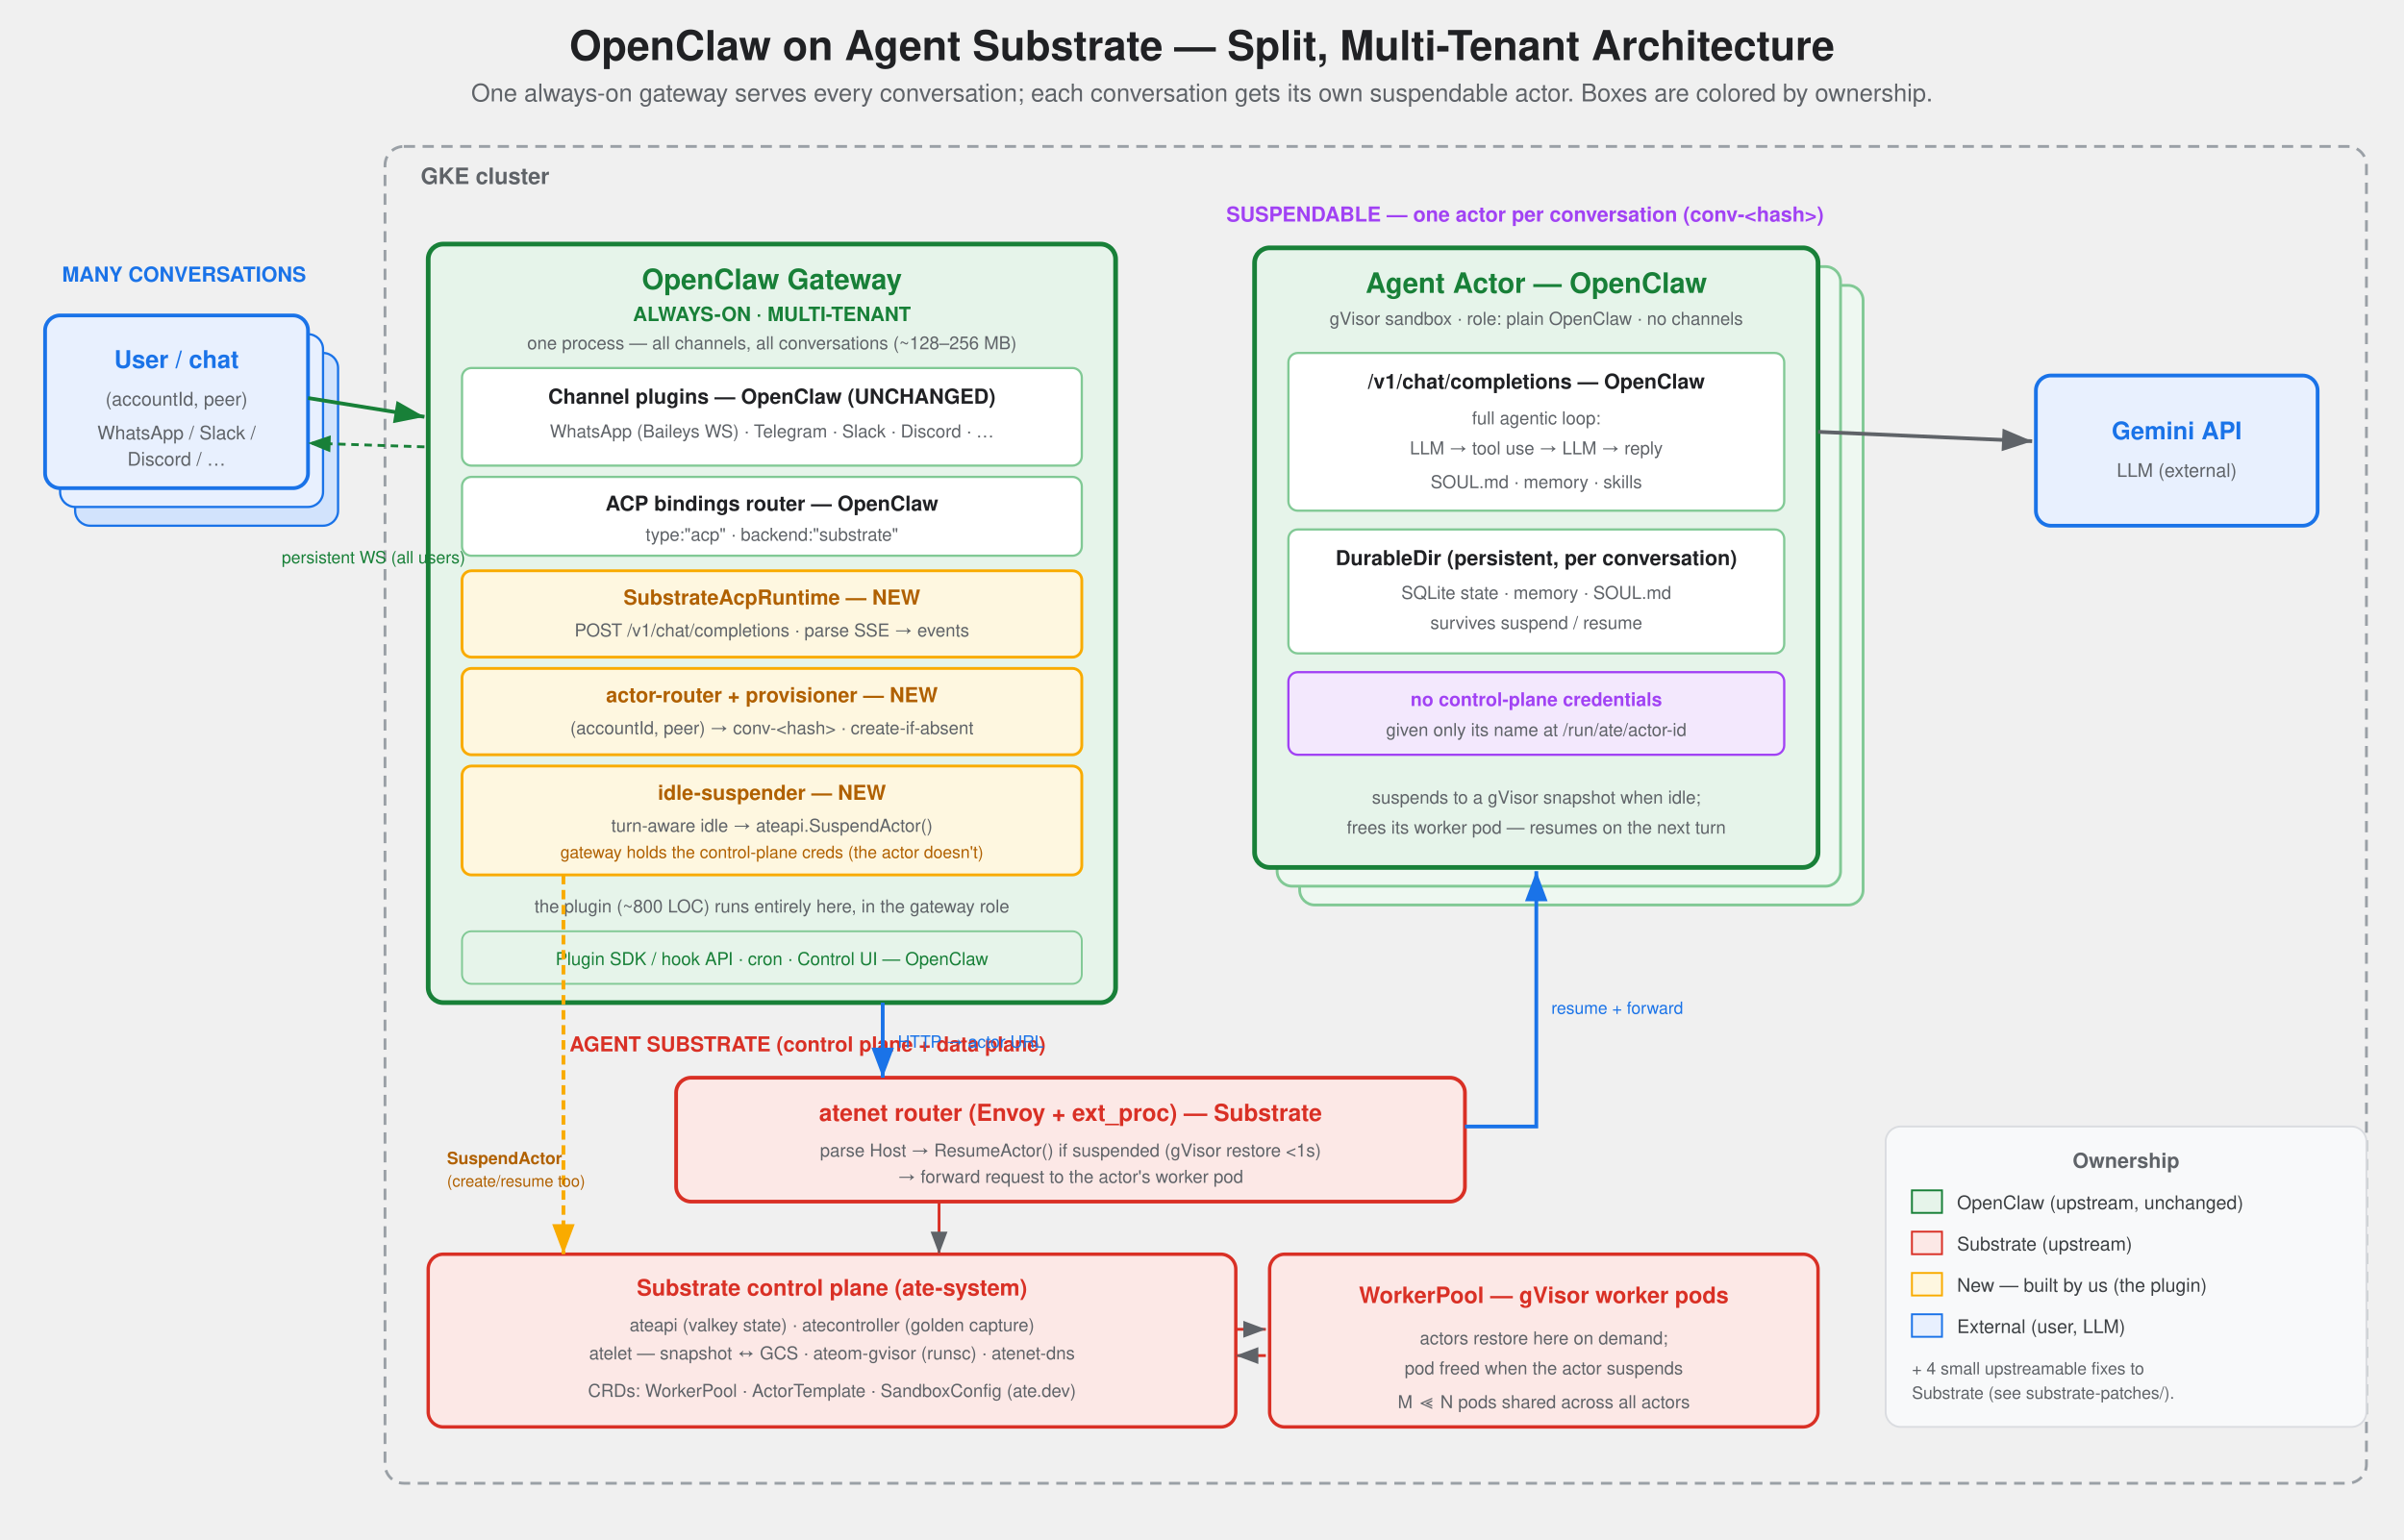
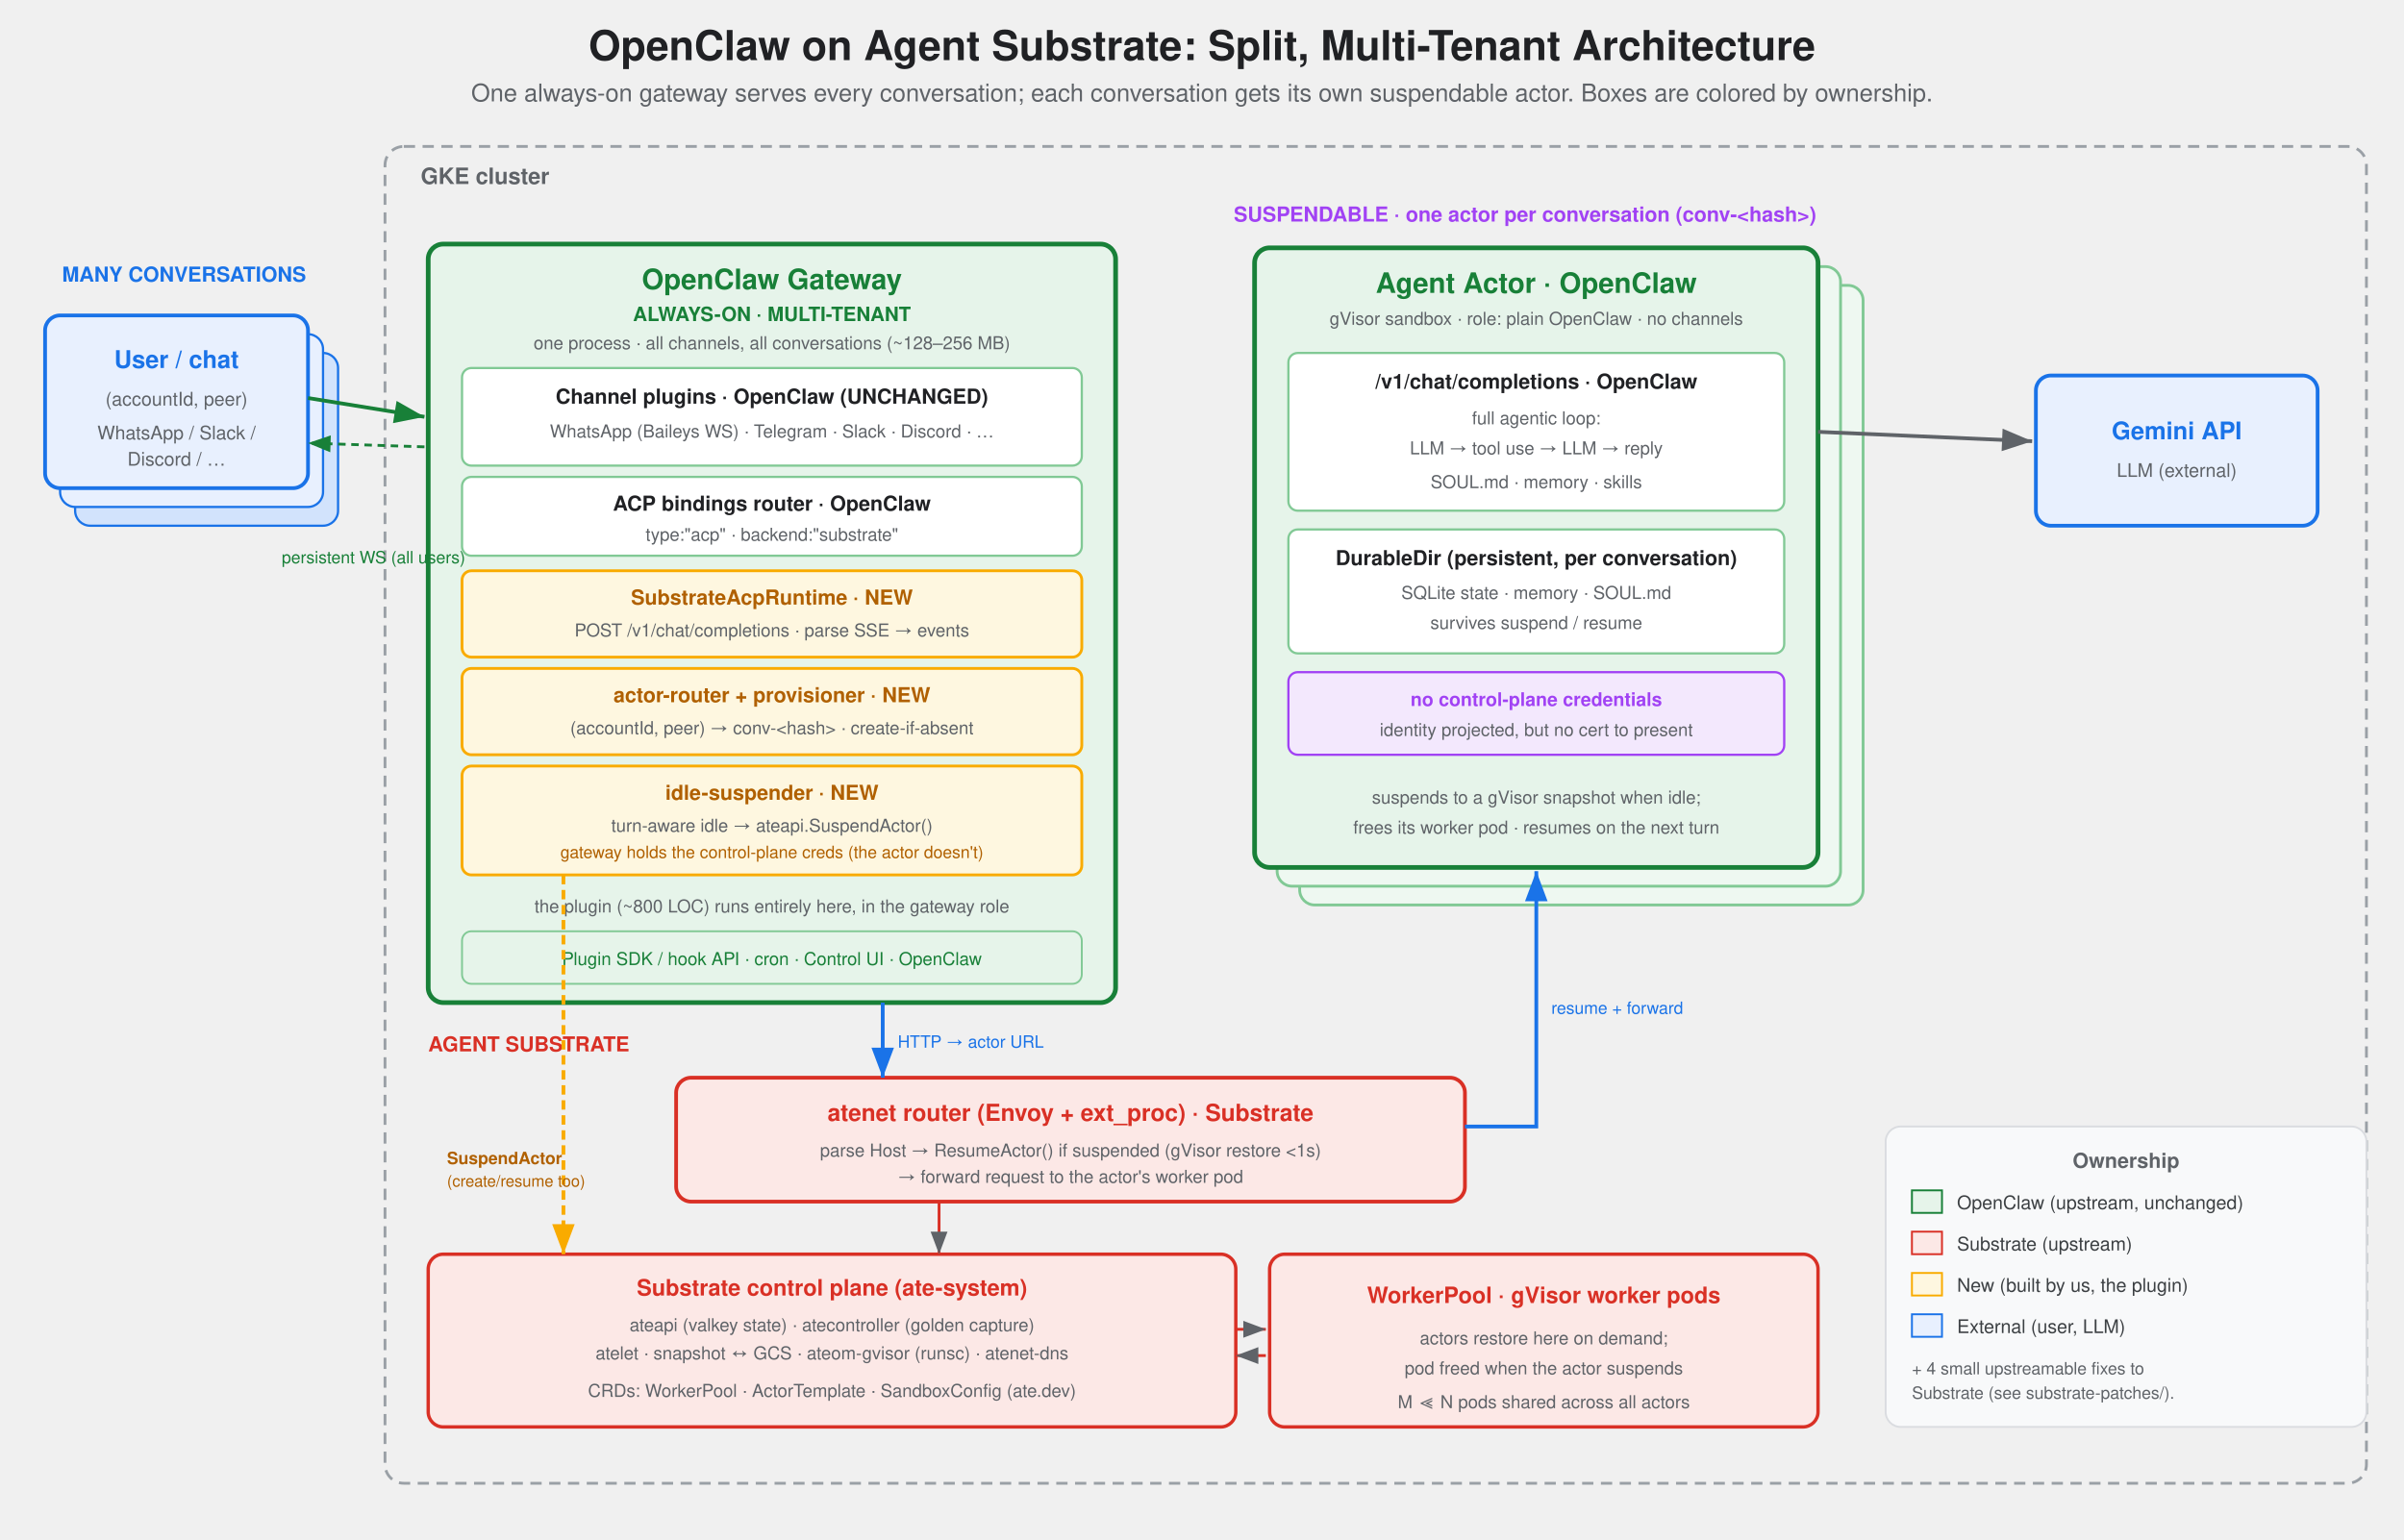
<svg xmlns="http://www.w3.org/2000/svg" width="1280" height="820" viewBox="0 0 1280 820" font-family="Helvetica, Arial, sans-serif">
  <defs>
    <marker id="arrow" markerWidth="10" markerHeight="10" refX="8" refY="3" orient="auto" markerUnits="strokeWidth">
      <path d="M0,0 L8,3 L0,6 Z" fill="#5f6368" />
    </marker>
    <marker id="arrowGreen" markerWidth="10" markerHeight="10" refX="8" refY="3" orient="auto" markerUnits="strokeWidth">
      <path d="M0,0 L8,3 L0,6 Z" fill="#188038" />
    </marker>
    <marker id="arrowBlue" markerWidth="10" markerHeight="10" refX="8" refY="3" orient="auto" markerUnits="strokeWidth">
      <path d="M0,0 L8,3 L0,6 Z" fill="#1a73e8" />
    </marker>
    <marker id="arrowAmber" markerWidth="10" markerHeight="10" refX="8" refY="3" orient="auto" markerUnits="strokeWidth">
      <path d="M0,0 L8,3 L0,6 Z" fill="#f9ab00" />
    </marker>
  </defs>
-   <text x="640" y="32" text-anchor="middle" font-size="22" font-weight="700" fill="#202124">OpenClaw on Agent Substrate — Split, Multi-Tenant Architecture</text>
+   <text x="640" y="32" text-anchor="middle" font-size="22" font-weight="700" fill="#202124">OpenClaw on Agent Substrate: Split, Multi-Tenant Architecture</text>
  <text x="640" y="54" text-anchor="middle" font-size="13" fill="#5f6368">One always-on gateway serves every conversation; each conversation gets its own suspendable actor. Boxes are colored by ownership.</text>
  <text x="98" y="150" text-anchor="middle" font-size="11" font-weight="700" fill="#1a73e8">MANY CONVERSATIONS</text>
  <rect x="40" y="188" width="140" height="92" rx="8" fill="#d2e3fc" stroke="#1a73e8" stroke-width="1.2" />
  <rect x="32" y="178" width="140" height="92" rx="8" fill="#e8f0fe" stroke="#1a73e8" stroke-width="1.2" />
  <rect x="24" y="168" width="140" height="92" rx="8" fill="#e8f0fe" stroke="#1a73e8" stroke-width="2" />
  <text x="94" y="196" text-anchor="middle" font-size="13" font-weight="700" fill="#1a73e8">User / chat</text>
  <text x="94" y="216" text-anchor="middle" font-size="10" fill="#5f6368">(accountId, peer)</text>
  <text x="94" y="234" text-anchor="middle" font-size="10" fill="#5f6368">WhatsApp / Slack /</text>
  <text x="94" y="248" text-anchor="middle" font-size="10" fill="#5f6368">Discord / …</text>
  <rect x="205" y="78" width="1055" height="712" rx="10" fill="none" stroke="#9aa0a6" stroke-width="1.5" stroke-dasharray="6 4" />
  <text x="224" y="98" font-size="12" font-weight="700" fill="#5f6368">GKE cluster</text>
  <rect x="228" y="130" width="366" height="404" rx="8" fill="#e6f4ea" stroke="#188038" stroke-width="2.5" />
  <text x="411" y="154" text-anchor="middle" font-size="15" font-weight="700" fill="#188038">OpenClaw Gateway</text>
  <text x="411" y="171" text-anchor="middle" font-size="10.5" font-weight="700" fill="#188038">ALWAYS-ON · MULTI-TENANT</text>
-   <text x="411" y="186" text-anchor="middle" font-size="9.5" fill="#5f6368">one process — all channels, all conversations (~128–256 MB)</text>
+   <text x="411" y="186" text-anchor="middle" font-size="9.5" fill="#5f6368">one process · all channels, all conversations (~128–256 MB)</text>
  <rect x="246" y="196" width="330" height="52" rx="5" fill="#ffffff" stroke="#81c995" stroke-width="1.2" />
-   <text x="411" y="215" text-anchor="middle" font-size="11" font-weight="700" fill="#202124">Channel plugins — OpenClaw (UNCHANGED)</text>
+   <text x="411" y="215" text-anchor="middle" font-size="11" font-weight="700" fill="#202124">Channel plugins · OpenClaw (UNCHANGED)</text>
  <text x="411" y="233" text-anchor="middle" font-size="9.5" fill="#5f6368">WhatsApp (Baileys WS) · Telegram · Slack · Discord · …</text>
  <rect x="246" y="254" width="330" height="42" rx="5" fill="#ffffff" stroke="#81c995" stroke-width="1.2" />
-   <text x="411" y="272" text-anchor="middle" font-size="11" font-weight="700" fill="#202124">ACP bindings router — OpenClaw</text>
+   <text x="411" y="272" text-anchor="middle" font-size="11" font-weight="700" fill="#202124">ACP bindings router · OpenClaw</text>
  <text x="411" y="288" text-anchor="middle" font-size="9.5" fill="#5f6368">type:"acp" · backend:"substrate"</text>
  <rect x="246" y="304" width="330" height="46" rx="5" fill="#fef7e0" stroke="#f9ab00" stroke-width="1.5" />
-   <text x="411" y="322" text-anchor="middle" font-size="11" font-weight="700" fill="#b06000">SubstrateAcpRuntime — NEW</text>
+   <text x="411" y="322" text-anchor="middle" font-size="11" font-weight="700" fill="#b06000">SubstrateAcpRuntime · NEW</text>
  <text x="411" y="339" text-anchor="middle" font-size="9.5" fill="#5f6368">POST /v1/chat/completions · parse SSE → events</text>
  <rect x="246" y="356" width="330" height="46" rx="5" fill="#fef7e0" stroke="#f9ab00" stroke-width="1.5" />
-   <text x="411" y="374" text-anchor="middle" font-size="11" font-weight="700" fill="#b06000">actor-router + provisioner — NEW</text>
+   <text x="411" y="374" text-anchor="middle" font-size="11" font-weight="700" fill="#b06000">actor-router + provisioner · NEW</text>
  <text x="411" y="391" text-anchor="middle" font-size="9.5" fill="#5f6368">(accountId, peer) → conv-&lt;hash&gt; · create-if-absent</text>
  <rect x="246" y="408" width="330" height="58" rx="5" fill="#fef7e0" stroke="#f9ab00" stroke-width="1.5" />
-   <text x="411" y="426" text-anchor="middle" font-size="11" font-weight="700" fill="#b06000">idle-suspender — NEW</text>
+   <text x="411" y="426" text-anchor="middle" font-size="11" font-weight="700" fill="#b06000">idle-suspender · NEW</text>
  <text x="411" y="443" text-anchor="middle" font-size="9.5" fill="#5f6368">turn-aware idle → ateapi.SuspendActor()</text>
  <text x="411" y="457" text-anchor="middle" font-size="9" fill="#b06000">gateway holds the control-plane creds (the actor doesn't)</text>
  <text x="411" y="486" text-anchor="middle" font-size="9.5" fill="#5f6368">the plugin (~800 LOC) runs entirely here, in the gateway role</text>
  <rect x="246" y="496" width="330" height="28" rx="5" fill="#e6f4ea" stroke="#81c995" stroke-width="1" />
-   <text x="411" y="514" text-anchor="middle" font-size="9.5" fill="#188038">Plugin SDK / hook API · cron · Control UI — OpenClaw</text>
-   <text x="812" y="118" text-anchor="middle" font-size="11" font-weight="700" fill="#a142f4">SUSPENDABLE — one actor per conversation (conv-&lt;hash&gt;)</text>
+   <text x="411" y="514" text-anchor="middle" font-size="9.5" fill="#188038">Plugin SDK / hook API · cron · Control UI · OpenClaw</text>
+   <text x="812" y="118" text-anchor="middle" font-size="11" font-weight="700" fill="#a142f4">SUSPENDABLE · one actor per conversation (conv-&lt;hash&gt;)</text>
  <rect x="692" y="152" width="300" height="330" rx="8" fill="#eef8f1" stroke="#81c995" stroke-width="1.5" />
  <rect x="680" y="142" width="300" height="330" rx="8" fill="#eef8f1" stroke="#81c995" stroke-width="1.5" />
  <rect x="668" y="132" width="300" height="330" rx="8" fill="#e6f4ea" stroke="#188038" stroke-width="2.5" />
-   <text x="818" y="156" text-anchor="middle" font-size="15" font-weight="700" fill="#188038">Agent Actor — OpenClaw</text>
+   <text x="818" y="156" text-anchor="middle" font-size="15" font-weight="700" fill="#188038">Agent Actor · OpenClaw</text>
  <text x="818" y="173" text-anchor="middle" font-size="9.5" fill="#5f6368">gVisor sandbox · role: plain OpenClaw · no channels</text>
  <rect x="686" y="188" width="264" height="84" rx="5" fill="#ffffff" stroke="#81c995" stroke-width="1.2" />
-   <text x="818" y="207" text-anchor="middle" font-size="11" font-weight="700" fill="#202124">/v1/chat/completions — OpenClaw</text>
+   <text x="818" y="207" text-anchor="middle" font-size="11" font-weight="700" fill="#202124">/v1/chat/completions · OpenClaw</text>
  <text x="818" y="226" text-anchor="middle" font-size="9.5" fill="#5f6368">full agentic loop:</text>
  <text x="818" y="242" text-anchor="middle" font-size="9.5" fill="#5f6368">LLM → tool use → LLM → reply</text>
  <text x="818" y="260" text-anchor="middle" font-size="9.5" fill="#5f6368">SOUL.md · memory · skills</text>
  <rect x="686" y="282" width="264" height="66" rx="5" fill="#ffffff" stroke="#81c995" stroke-width="1.2" />
  <text x="818" y="301" text-anchor="middle" font-size="11" font-weight="700" fill="#202124">DurableDir (persistent, per conversation)</text>
  <text x="818" y="319" text-anchor="middle" font-size="9.5" fill="#5f6368">SQLite state · memory · SOUL.md</text>
  <text x="818" y="335" text-anchor="middle" font-size="9.5" fill="#5f6368">survives suspend / resume</text>
  <rect x="686" y="358" width="264" height="44" rx="5" fill="#f3e8fd" stroke="#a142f4" stroke-width="1.2" />
  <text x="818" y="376" text-anchor="middle" font-size="10" font-weight="700" fill="#a142f4">no control-plane credentials</text>
-   <text x="818" y="392" text-anchor="middle" font-size="9.5" fill="#5f6368">given only its name at /run/ate/actor-id</text>
+   <text x="818" y="392" text-anchor="middle" font-size="9.5" fill="#5f6368">identity projected, but no cert to present</text>
  <text x="818" y="428" text-anchor="middle" font-size="9.5" fill="#5f6368">suspends to a gVisor snapshot when idle;</text>
-   <text x="818" y="444" text-anchor="middle" font-size="9.5" fill="#5f6368">frees its worker pod — resumes on the next turn</text>
+   <text x="818" y="444" text-anchor="middle" font-size="9.5" fill="#5f6368">frees its worker pod · resumes on the next turn</text>
  <rect x="1084" y="200" width="150" height="80" rx="8" fill="#e8f0fe" stroke="#1a73e8" stroke-width="2" />
  <text x="1159" y="234" text-anchor="middle" font-size="13" font-weight="700" fill="#1a73e8">Gemini API</text>
  <text x="1159" y="254" text-anchor="middle" font-size="10" fill="#5f6368">LLM (external)</text>
-   <text x="430" y="560" text-anchor="middle" font-size="11" font-weight="700" fill="#d93025">AGENT SUBSTRATE (control plane + data plane)</text>
+   <text x="228" y="560" font-size="11" font-weight="700" fill="#d93025">AGENT SUBSTRATE</text>
  <rect x="360" y="574" width="420" height="66" rx="8" fill="#fce8e6" stroke="#d93025" stroke-width="2" />
-   <text x="570" y="597" text-anchor="middle" font-size="12.5" font-weight="700" fill="#d93025">atenet router (Envoy + ext_proc) — Substrate</text>
+   <text x="570" y="597" text-anchor="middle" font-size="12.5" font-weight="700" fill="#d93025">atenet router (Envoy + ext_proc) · Substrate</text>
  <text x="570" y="616" text-anchor="middle" font-size="9.5" fill="#5f6368">parse Host → ResumeActor() if suspended (gVisor restore &lt;1s)</text>
  <text x="570" y="630" text-anchor="middle" font-size="9.5" fill="#5f6368">→ forward request to the actor's worker pod</text>
  <rect x="228" y="668" width="430" height="92" rx="8" fill="#fce8e6" stroke="#d93025" stroke-width="1.8" />
  <text x="443" y="690" text-anchor="middle" font-size="12" font-weight="700" fill="#d93025">Substrate control plane (ate-system)</text>
  <text x="443" y="709" text-anchor="middle" font-size="9.5" fill="#5f6368">ateapi (valkey state) · atecontroller (golden capture)</text>
-   <text x="443" y="724" text-anchor="middle" font-size="9.5" fill="#5f6368">atelet — snapshot ↔ GCS · ateom-gvisor (runsc) · atenet-dns</text>
+   <text x="443" y="724" text-anchor="middle" font-size="9.5" fill="#5f6368">atelet · snapshot ↔ GCS · ateom-gvisor (runsc) · atenet-dns</text>
  <text x="443" y="744" text-anchor="middle" font-size="9.5" fill="#5f6368">CRDs: WorkerPool · ActorTemplate · SandboxConfig (ate.dev)</text>
  <rect x="676" y="668" width="292" height="92" rx="8" fill="#fce8e6" stroke="#d93025" stroke-width="1.8" />
-   <text x="822" y="694" text-anchor="middle" font-size="12" font-weight="700" fill="#d93025">WorkerPool — gVisor worker pods</text>
+   <text x="822" y="694" text-anchor="middle" font-size="12" font-weight="700" fill="#d93025">WorkerPool · gVisor worker pods</text>
  <text x="822" y="716" text-anchor="middle" font-size="9.5" fill="#5f6368">actors restore here on demand;</text>
  <text x="822" y="732" text-anchor="middle" font-size="9.5" fill="#5f6368">pod freed when the actor suspends</text>
  <text x="822" y="750" text-anchor="middle" font-size="9.5" fill="#5f6368">M ≪ N pods shared across all actors</text>
  <line x1="164" y1="212" x2="226" y2="222" stroke="#188038" stroke-width="2" marker-end="url(#arrowGreen)" />
  <line x1="226" y1="238" x2="164" y2="236" stroke="#188038" stroke-width="1.5" stroke-dasharray="4 3" marker-end="url(#arrowGreen)" />
  <text x="150" y="300" font-size="9" fill="#188038">persistent WS (all users)</text>
  <path d="M 470 534 L 470 574" stroke="#1a73e8" stroke-width="2" fill="none" marker-end="url(#arrowBlue)" />
  <text x="478" y="558" font-size="9" fill="#1a73e8">HTTP → actor URL</text>
  <path d="M 780 600 L 818 600 L 818 464" stroke="#1a73e8" stroke-width="2" fill="none" marker-end="url(#arrowBlue)" />
  <text x="826" y="540" font-size="9" fill="#1a73e8">resume + forward</text>
  <line x1="968" y1="230" x2="1082" y2="235" stroke="#5f6368" stroke-width="2" marker-end="url(#arrow)" />
  <path d="M 300 466 L 300 668" stroke="#f9ab00" stroke-width="2" fill="none" stroke-dasharray="5 3" marker-end="url(#arrowAmber)" />
  <text x="238" y="620" font-size="9" font-weight="700" fill="#b06000">SuspendActor</text>
  <text x="238" y="632" font-size="8.5" fill="#b06000">(create/resume too)</text>
  <path d="M 500 640 L 500 668" stroke="#d93025" stroke-width="1.5" fill="none" marker-end="url(#arrow)" />
  <line x1="658" y1="708" x2="674" y2="708" stroke="#d93025" stroke-width="1.5" marker-end="url(#arrow)" />
  <line x1="674" y1="722" x2="658" y2="722" stroke="#d93025" stroke-width="1.5" marker-end="url(#arrow)" />
  <rect x="1004" y="600" width="256" height="160" rx="8" fill="#f8f9fa" stroke="#dadce0" stroke-width="1" />
  <text x="1132" y="622" text-anchor="middle" font-size="11" font-weight="700" fill="#5f6368">Ownership</text>
  <rect x="1018" y="634" width="16" height="12" fill="#e6f4ea" stroke="#188038" />
  <text x="1042" y="644" font-size="10" fill="#3c4043">OpenClaw (upstream, unchanged)</text>
  <rect x="1018" y="656" width="16" height="12" fill="#fce8e6" stroke="#d93025" />
  <text x="1042" y="666" font-size="10" fill="#3c4043">Substrate (upstream)</text>
  <rect x="1018" y="678" width="16" height="12" fill="#fef7e0" stroke="#f9ab00" />
-   <text x="1042" y="688" font-size="10" fill="#3c4043">New — built by us (the plugin)</text>
+   <text x="1042" y="688" font-size="10" fill="#3c4043">New (built by us, the plugin)</text>
  <rect x="1018" y="700" width="16" height="12" fill="#e8f0fe" stroke="#1a73e8" />
  <text x="1042" y="710" font-size="10" fill="#3c4043">External (user, LLM)</text>
  <text x="1018" y="732" font-size="9" fill="#5f6368">+ 4 small upstreamable fixes to</text>
  <text x="1018" y="745" font-size="9" fill="#5f6368">Substrate (see substrate-patches/).</text>
</svg>
